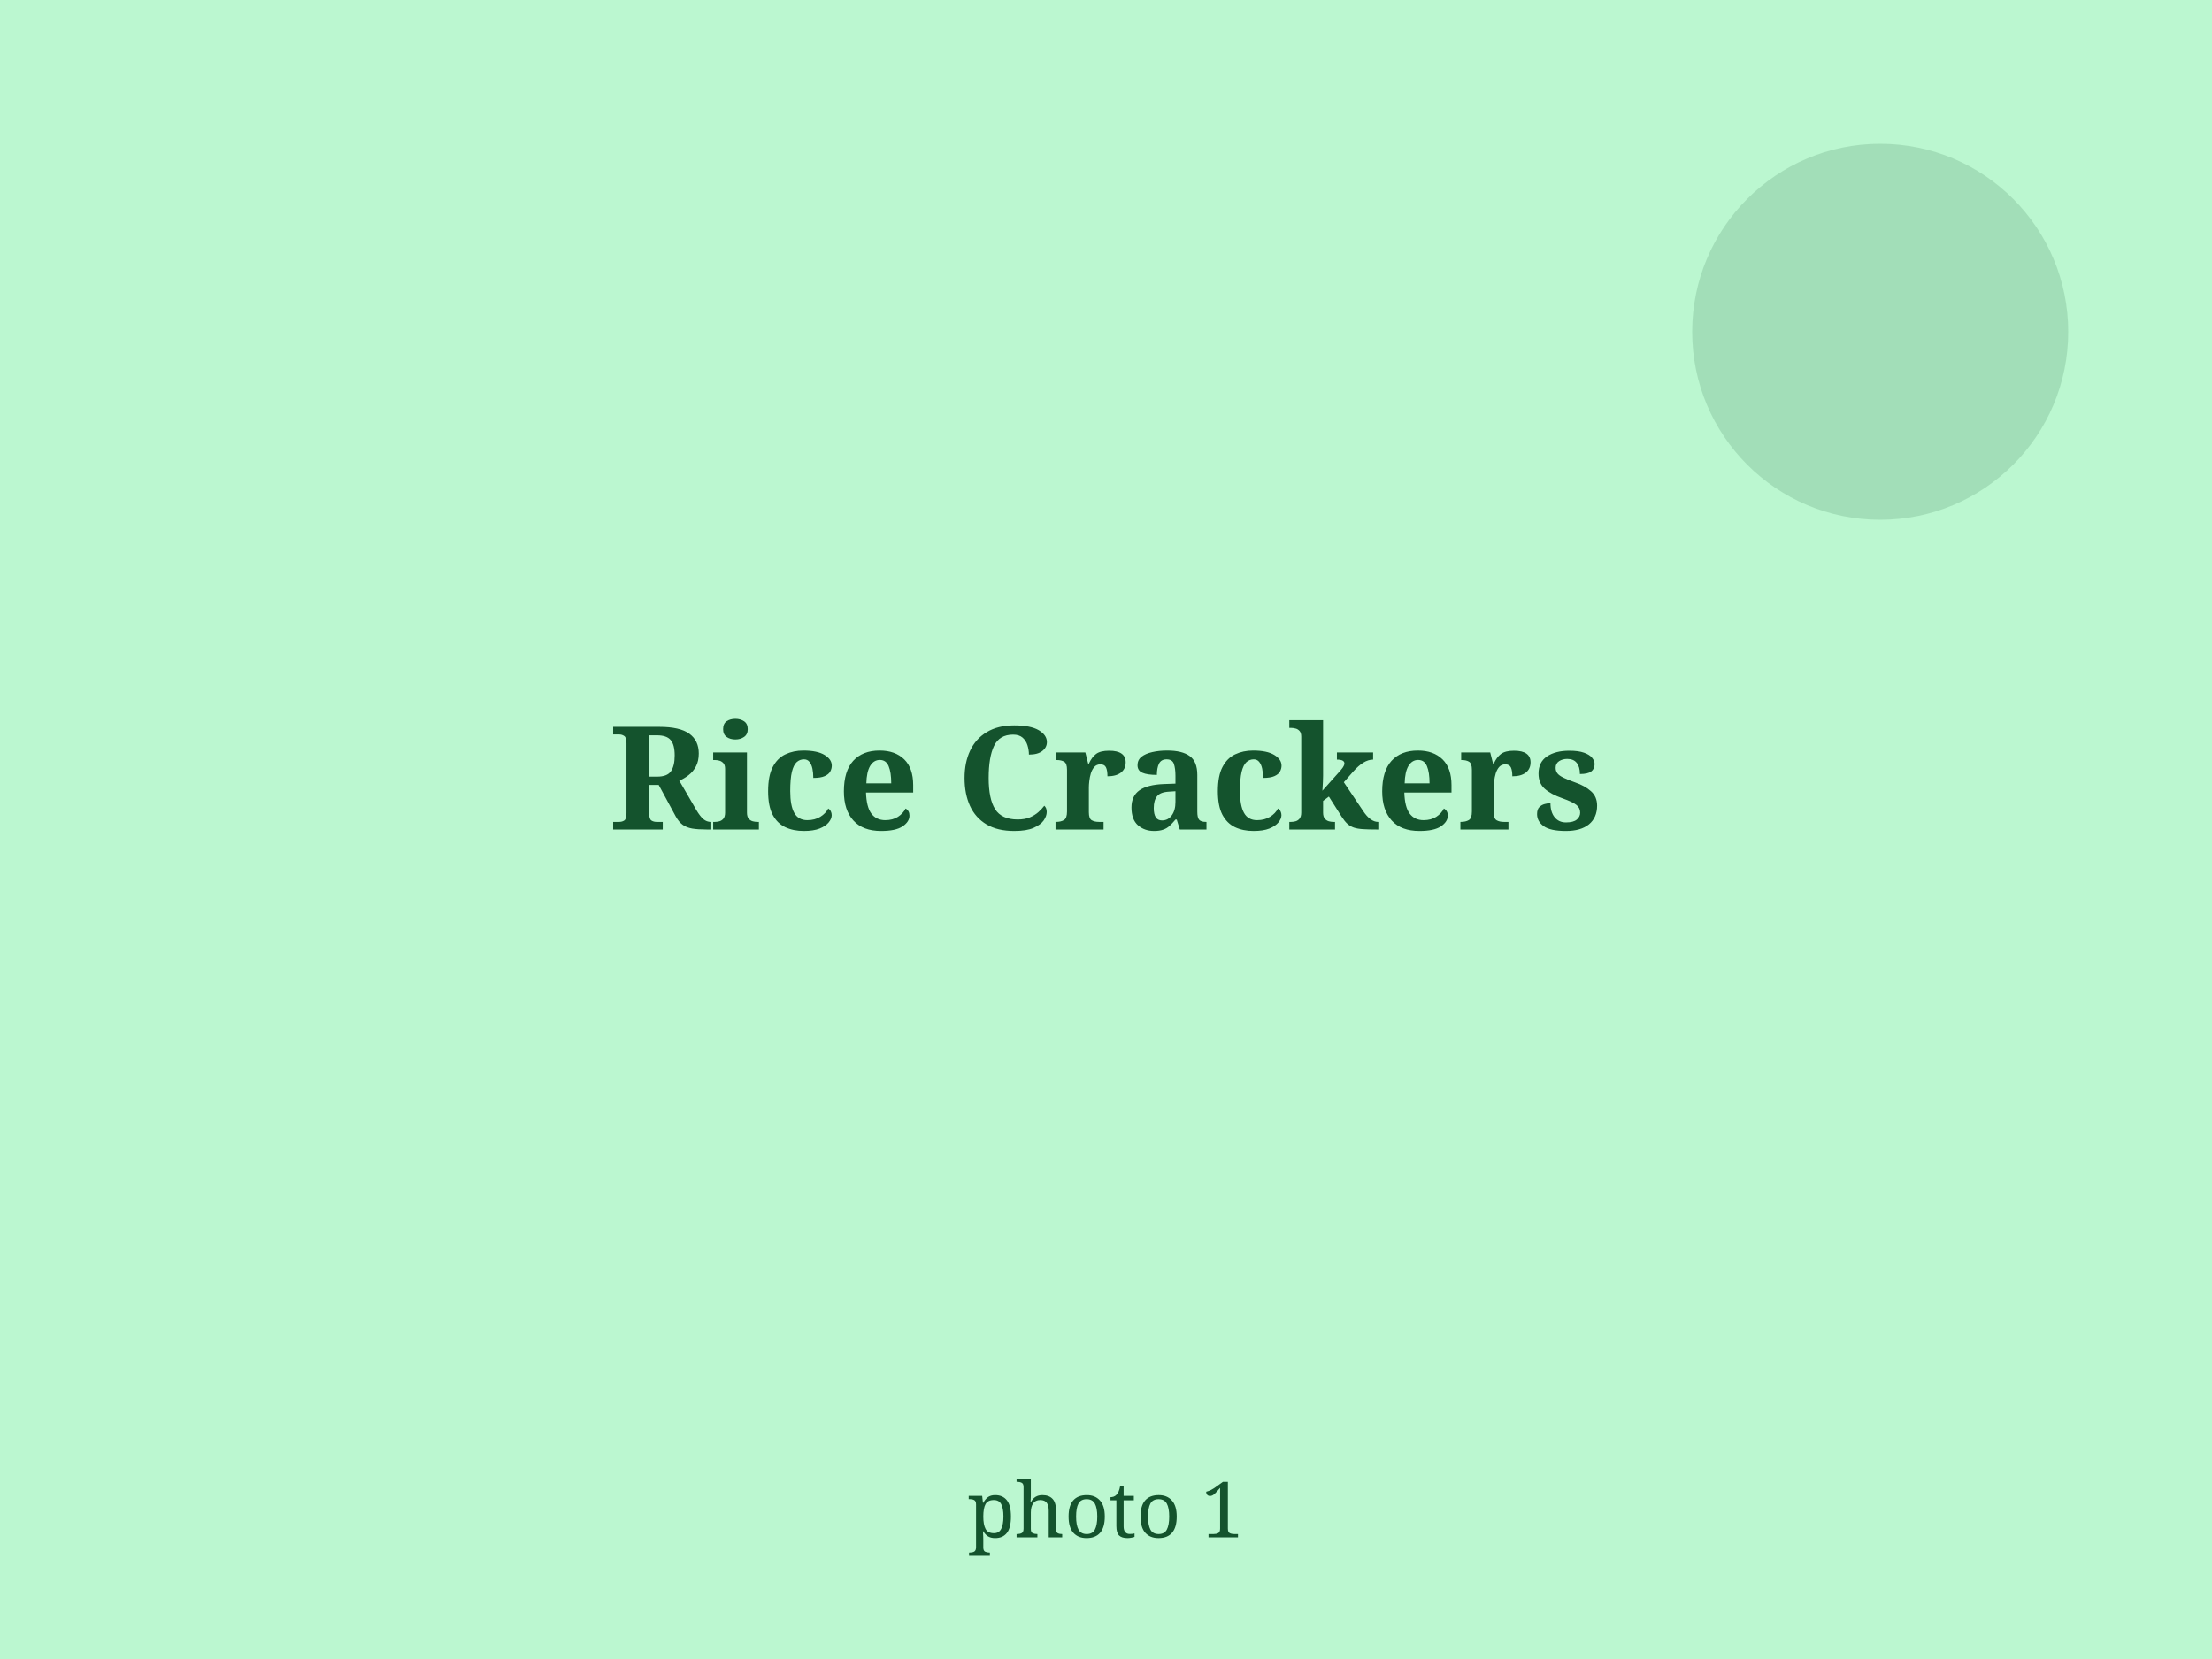
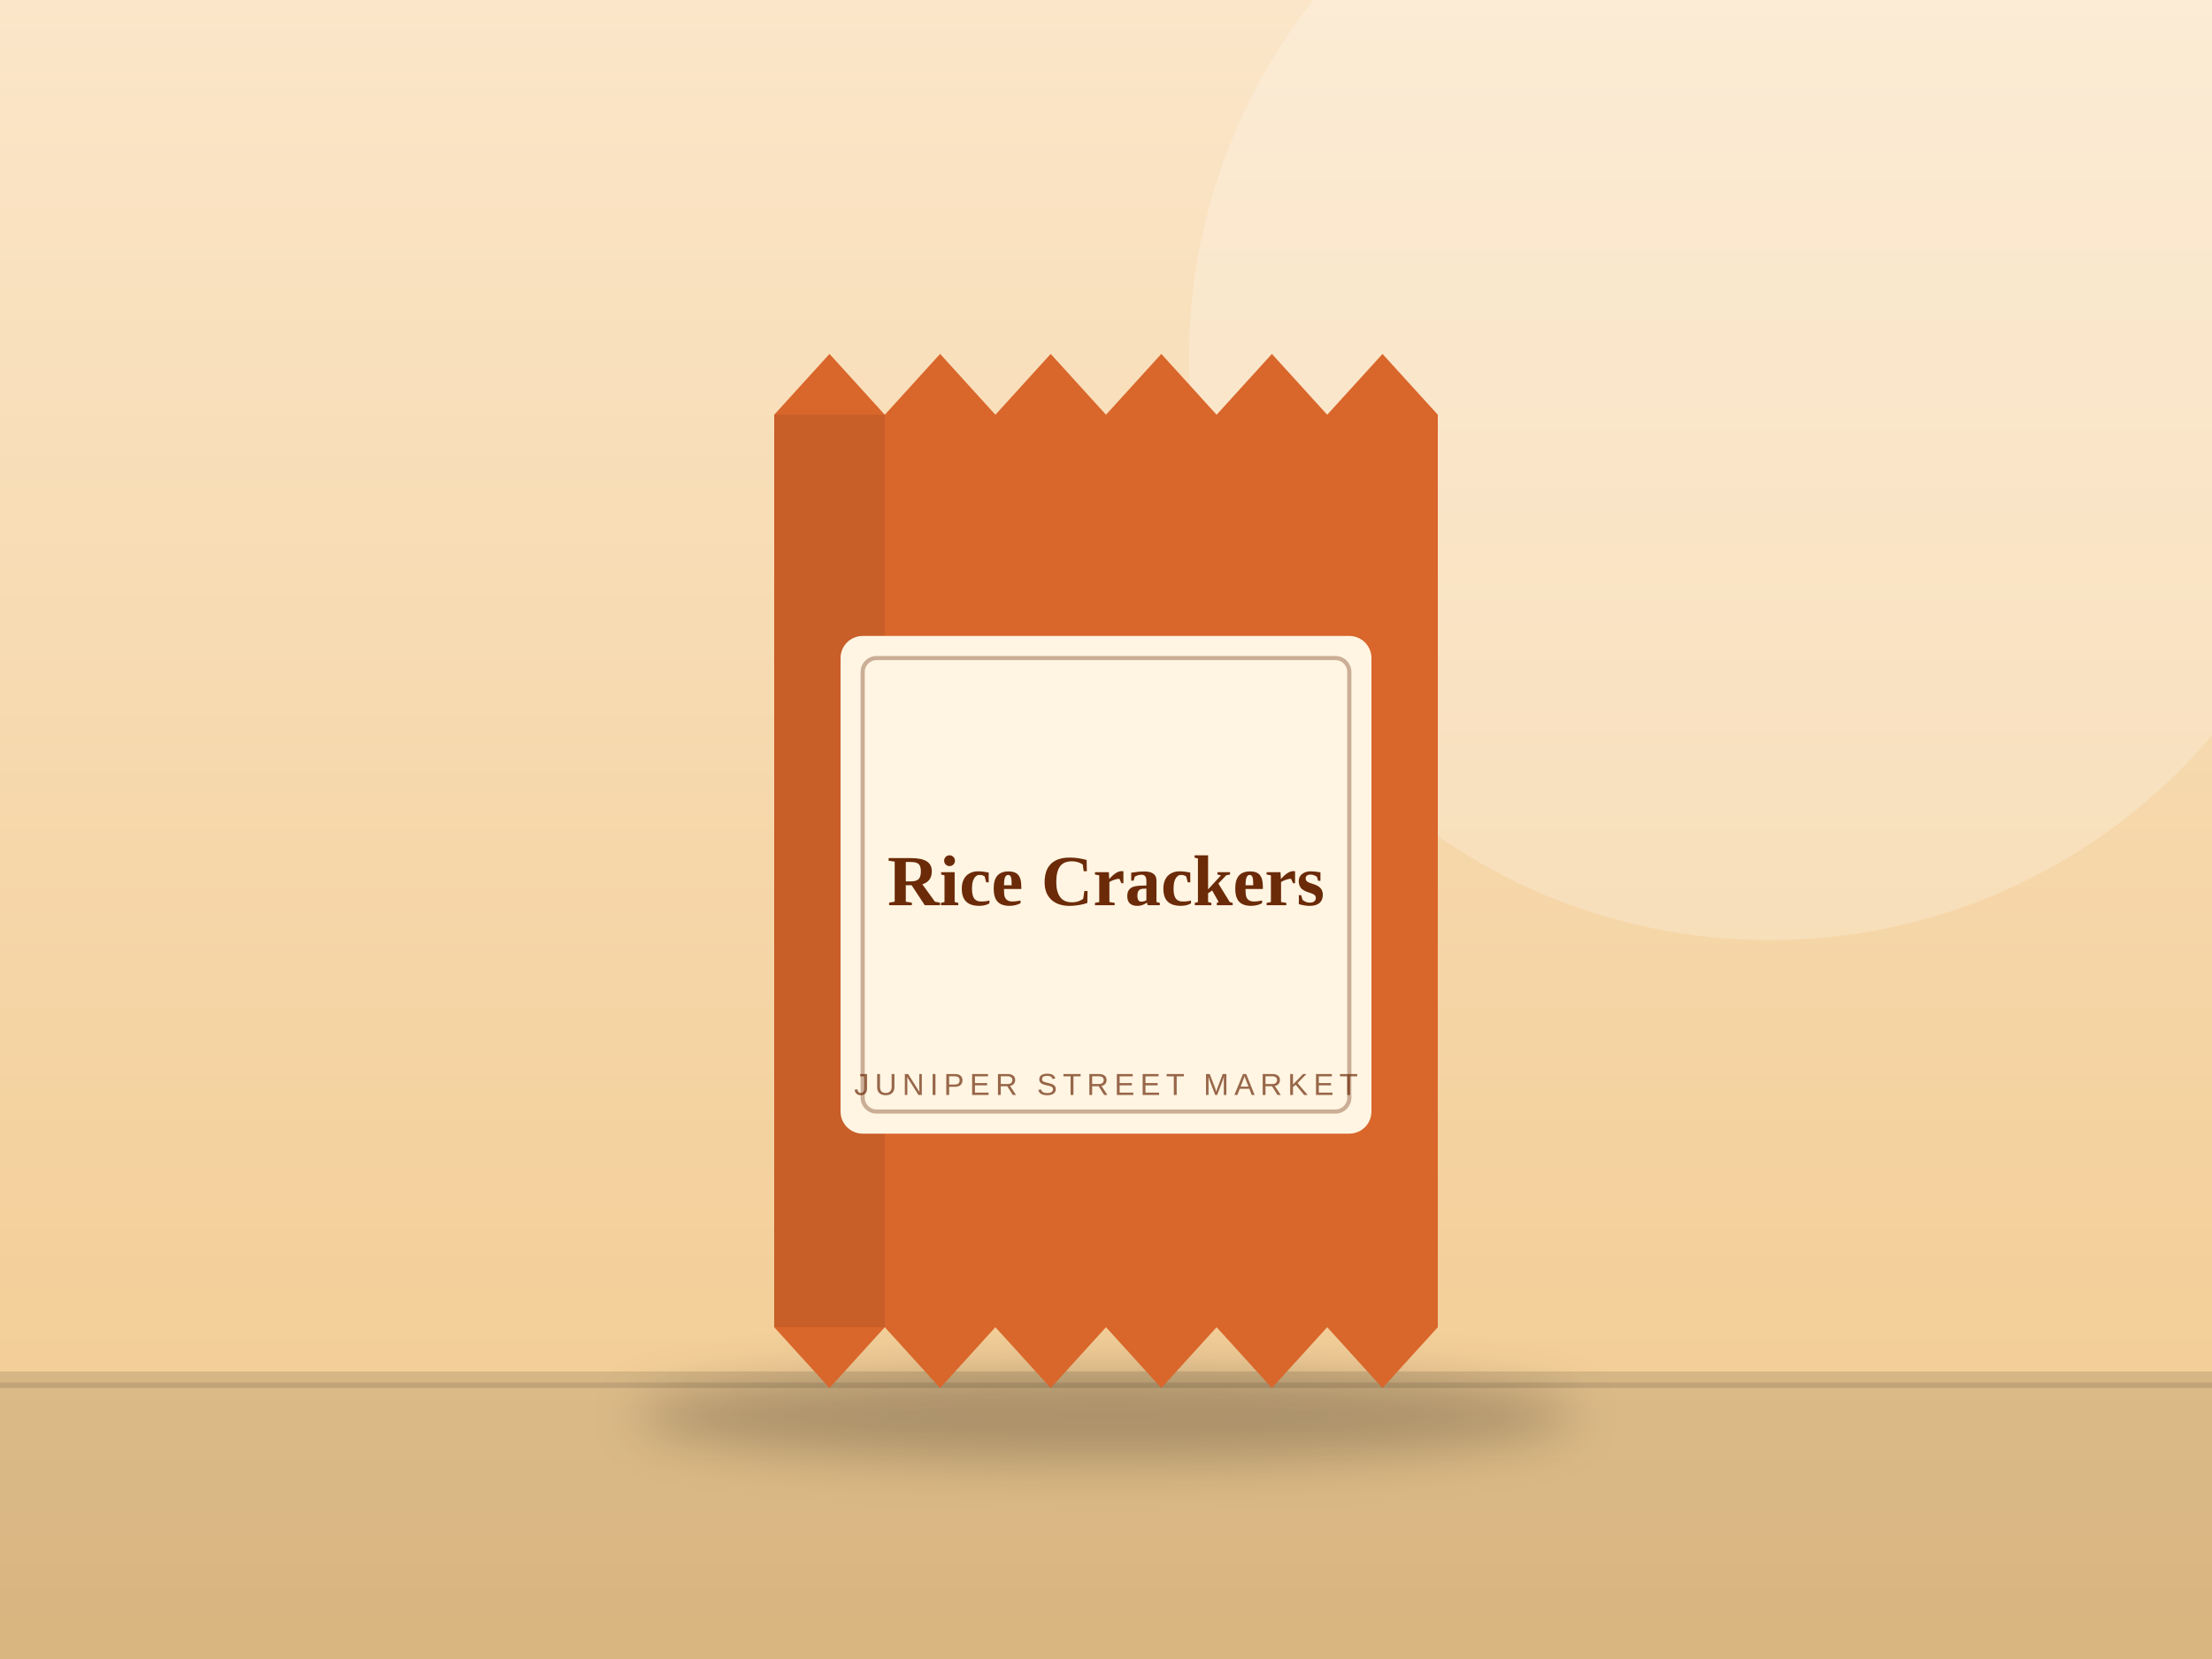
- <svg xmlns="http://www.w3.org/2000/svg" viewBox="0 0 400 300" role="img">
-   <rect width="400" height="300" fill="#bbf7d0" />
-   <circle cx="340" cy="60" r="34" fill="#14532d" opacity="0.15" />
-   <text x="200" y="150" text-anchor="middle" font-family="Georgia, serif" font-size="26" font-weight="bold" fill="#14532d">Rice Crackers</text>
-   <text x="200" y="278" text-anchor="middle" font-family="Georgia, serif" font-size="14" fill="#14532d">photo 1</text>
+ <svg xmlns="http://www.w3.org/2000/svg" viewBox="0 0 800 600" role="img">
+   <defs>
+     <linearGradient id="b" x1="0" y1="0" x2="0" y2="1">
+       <stop offset="0" stop-color="#fbe6c9" />
+       <stop offset="1" stop-color="#f1c98d" />
+     </linearGradient>
+     <filter id="s" x="-30%" y="-200%" width="160%" height="500%">
+       <feGaussianBlur stdDeviation="9" />
+     </filter>
+   </defs>
+   <rect width="800" height="600" fill="url(#b)" />
+   <circle cx="640" cy="130" r="210" fill="#fff" opacity="0.22" />
+   <rect y="500" width="800" height="100" fill="#000" opacity="0.10" />
+   <rect y="496" width="800" height="6" fill="#000" opacity="0.12" />
+   <ellipse cx="400" cy="512" rx="170" ry="16" fill="#000" opacity="0.22" filter="url(#s)" />
+   <g transform="translate(400 320) scale(1.0) translate(-400 -320)">
+     <path d="M280 150 l20 -22 20 22 20 -22 20 22 20 -22 20 22 20 -22 20 22 20 -22 20 22 20 -22 20 22 v330 l-20 22 -20 -22 -20 22 -20 -22 -20 22 -20 -22 -20 22 -20 -22 -20 22 -20 -22 -20 22 -20 -22z" fill="#d9662b" />
+     <path d="M280 150 h40 v330 h-40z" fill="#000" opacity="0.08" />
+     <rect x="304" y="230" width="192" height="180" rx="8" fill="#fff5e2" />
+     <rect x="312" y="238" width="176" height="164" rx="5" fill="none" stroke="#6b2a08" stroke-width="1.5" opacity="0.35" />
+     <text x="400" y="320" text-anchor="middle" dominant-baseline="middle" font-family="Georgia, 'Times New Roman', serif" font-size="26" font-weight="bold" fill="#6b2a08">Rice Crackers</text>
+     <text x="400" y="396" text-anchor="middle" font-family="Arial, sans-serif" font-size="11" letter-spacing="2" fill="#6b2a08" opacity="0.7">JUNIPER STREET MARKET</text>
+   </g>
</svg>
